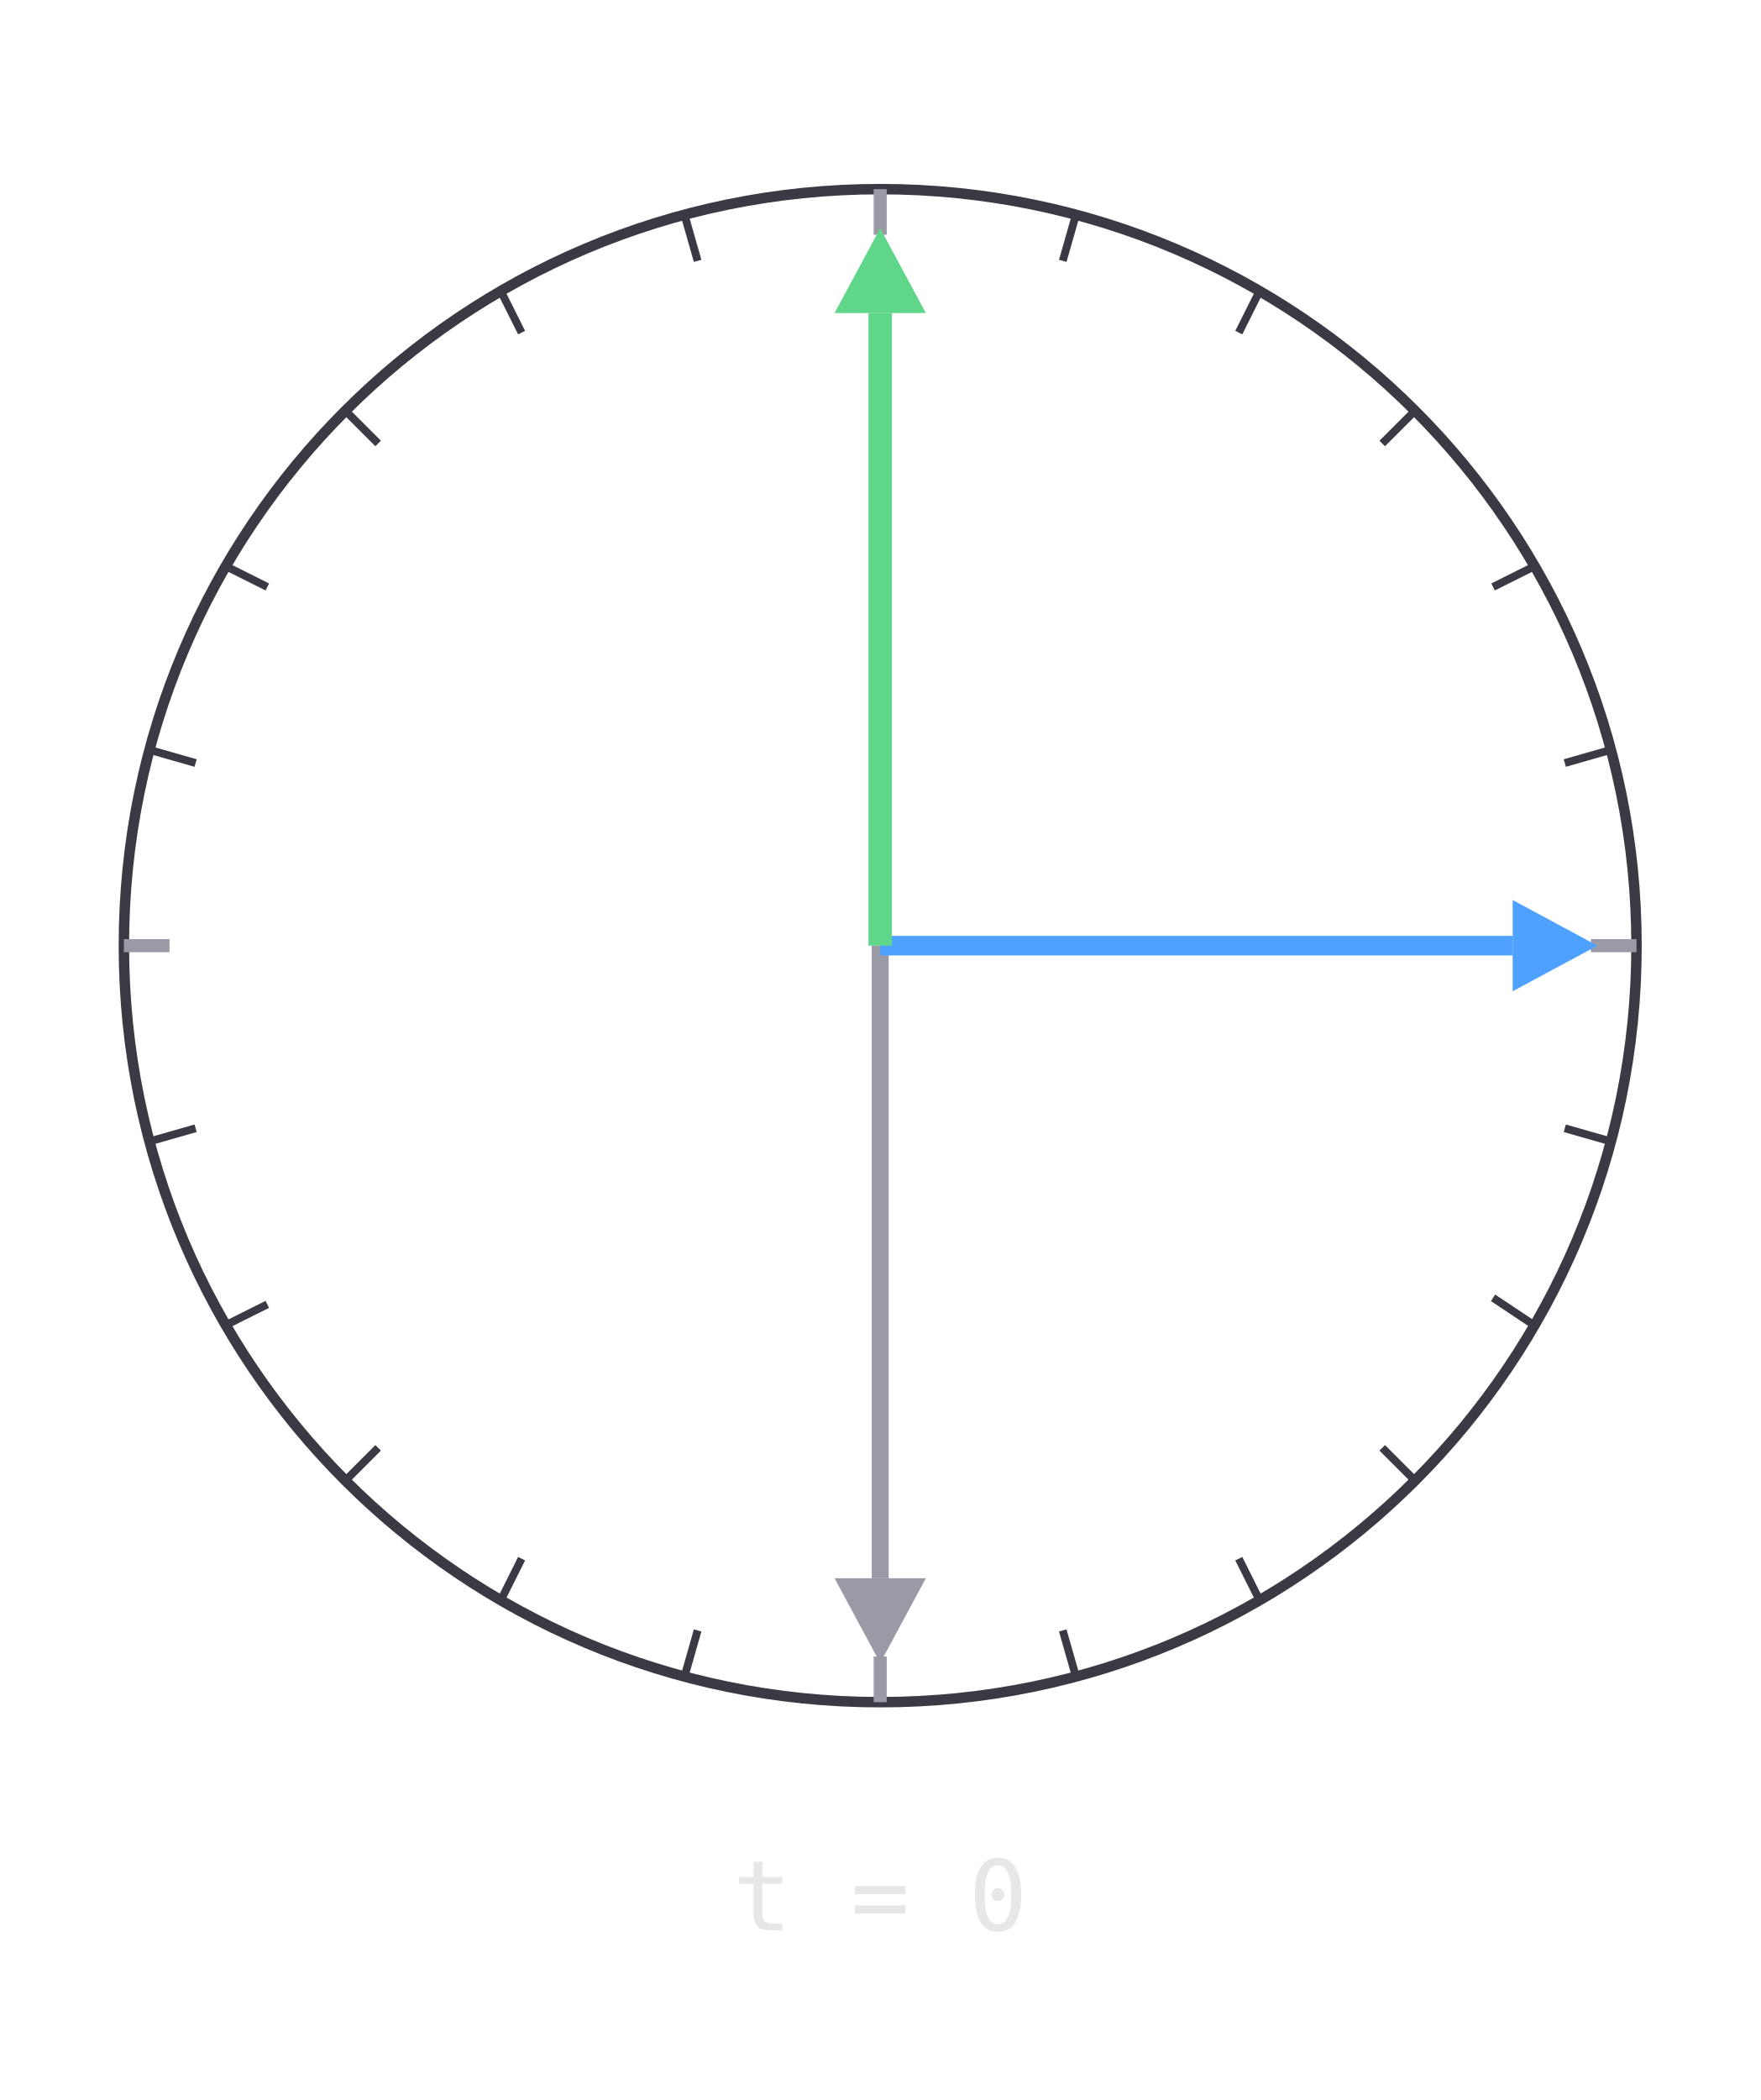
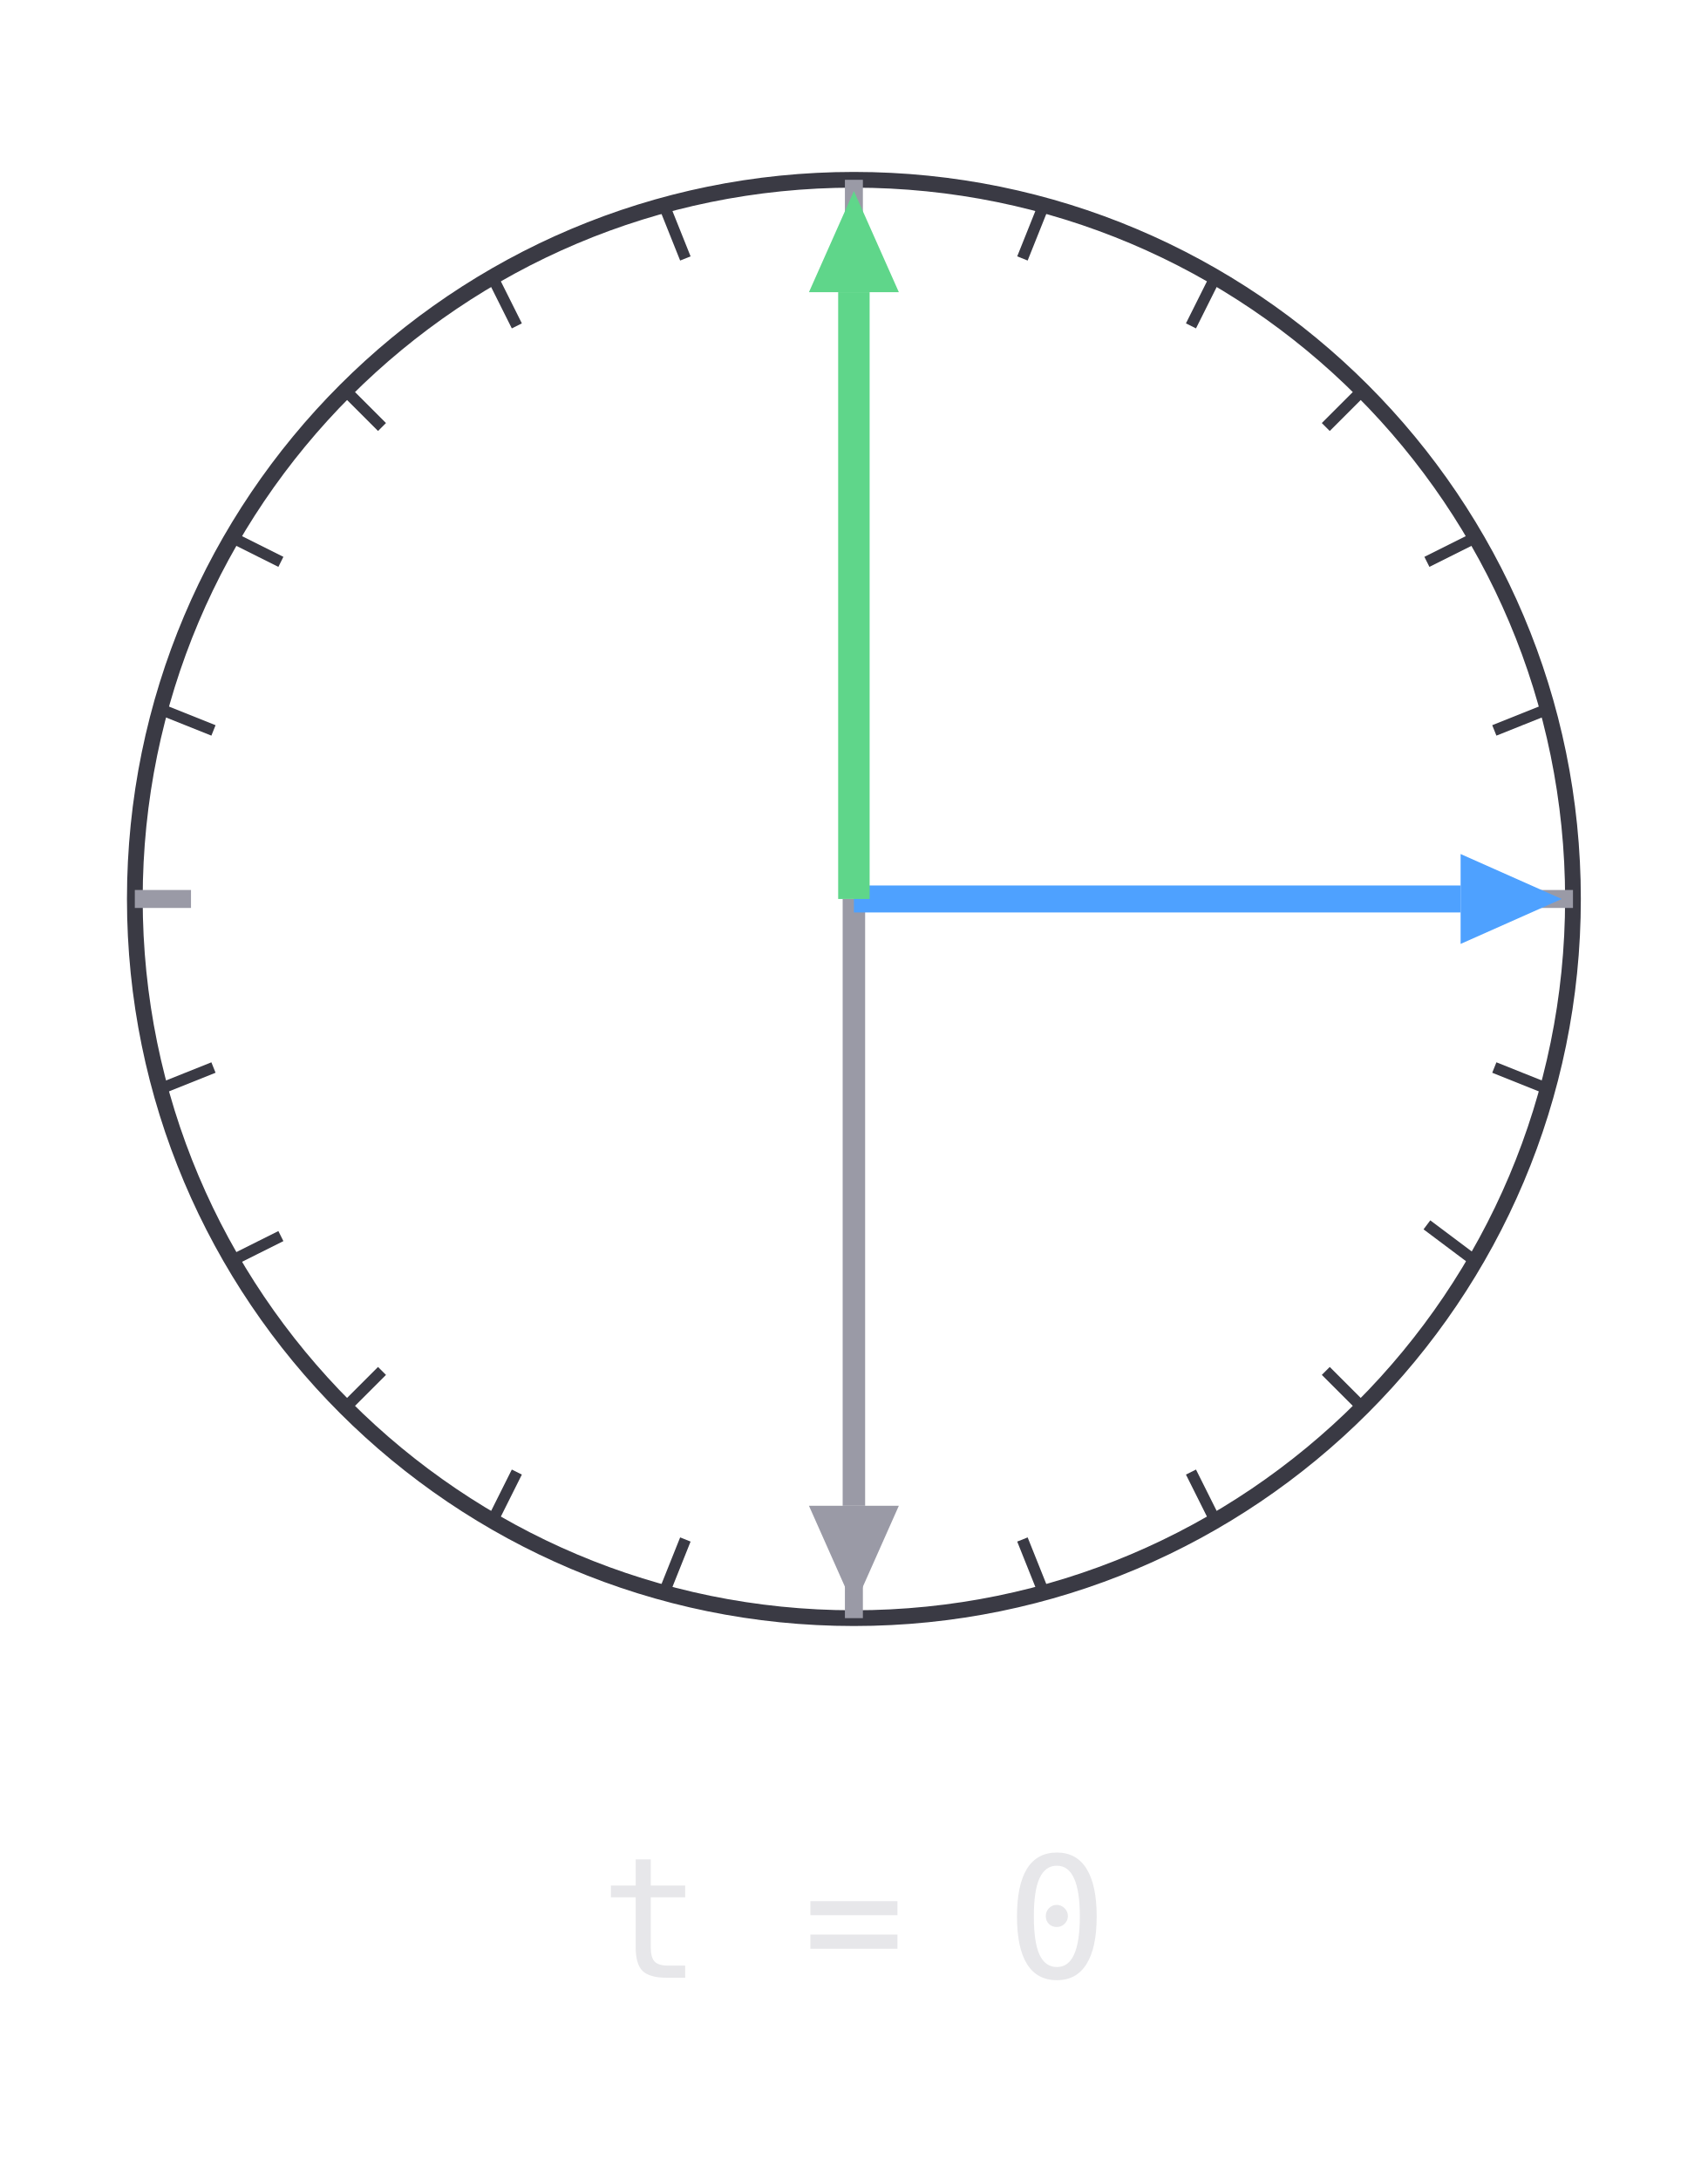
- <svg xmlns="http://www.w3.org/2000/svg" width="270" height="322" viewBox="0 0 270 322">
-   <circle cx="135" cy="145" r="116" fill="none" stroke="#3a3a44" stroke-width="1.6" />
-   <path d="M163 40L165 33M190 51L193 45M212 68L217 63M229 90L235 87M240 117L247 115M240 173L247 175M229 199L235 203M212 222L217 227M190 239L193 245M163 250L165 257M107 250L105 257M80 239L77 245M58 222L53 227M41 200L35 203M30 173L23 175M30 117L23 115M41 90L35 87M58 68L53 63M80 51L77 45M107 40L105 33" stroke="#3a3a44" stroke-width="1.2" />
-   <path d="M135 36L135 29M244 145L251 145M135 254L135 261M26 145L19 145" stroke="#9a9aa6" stroke-width="2" />
-   <line x1="135" y1="145" x2="135" y2="242" stroke="#9a9aa6" stroke-width="2.6" />
-   <polygon points="135,255 128,242 142,242" fill="#9a9aa6" />
-   <line x1="135" y1="145" x2="232" y2="145" stroke="#4ea1ff" stroke-width="3" />
-   <polygon points="245,145 232,152 232,138" fill="#4ea1ff" />
-   <line x1="135" y1="145" x2="135" y2="48" stroke="#5fd68a" stroke-width="3.6" />
-   <polygon points="135,35 142,48 128,48" fill="#5fd68a" />
-   <text x="135" y="296" text-anchor="middle" font-family="ui-monospace,SFMono-Regular,Menlo,monospace" font-size="15" fill="#e7e7ea">t = 0</text>
+ <svg xmlns="http://www.w3.org/2000/svg" width="152" height="194" viewBox="0 0 152 194">
+   <circle cx="76" cy="80" r="64" fill="none" stroke="#3a3a44" stroke-width="1.4" />
+   <path d="M91 23L93 18M106 29L108 25M118 38L121 35M127 50L131 48M133 65L138 63M133 95L138 97M127 109L131 112M118 122L121 125M106 131L108 135M91 137L93 142M61 137L59 142M46 131L44 135M34 122L31 125M25 110L21 112M19 95L14 97M19 65L14 63M25 50L21 48M34 38L31 35M46 29L44 25M61 23L59 18" stroke="#3a3a44" />
+   <path d="M76 21L76 16M135 80L140 80M76 139L76 144M17 80L12 80" stroke="#9a9aa6" stroke-width="1.6" />
+   <line x1="76" y1="80" x2="76" y2="134" stroke="#9a9aa6" stroke-width="2" />
+   <polygon points="76,143 72,134 80,134" fill="#9a9aa6" />
+   <line x1="76" y1="80" x2="130" y2="80" stroke="#4ea1ff" stroke-width="2.4" />
+   <polygon points="139,80 130,84 130,76" fill="#4ea1ff" />
+   <line x1="76" y1="80" x2="76" y2="26" stroke="#5fd68a" stroke-width="2.8" />
+   <polygon points="76,17 80,26 72,26" fill="#5fd68a" />
+   <text x="76" y="176" text-anchor="middle" font-family="ui-monospace,SFMono-Regular,Menlo,monospace" font-size="15" fill="#e7e7ea">t = 0</text>
</svg>
